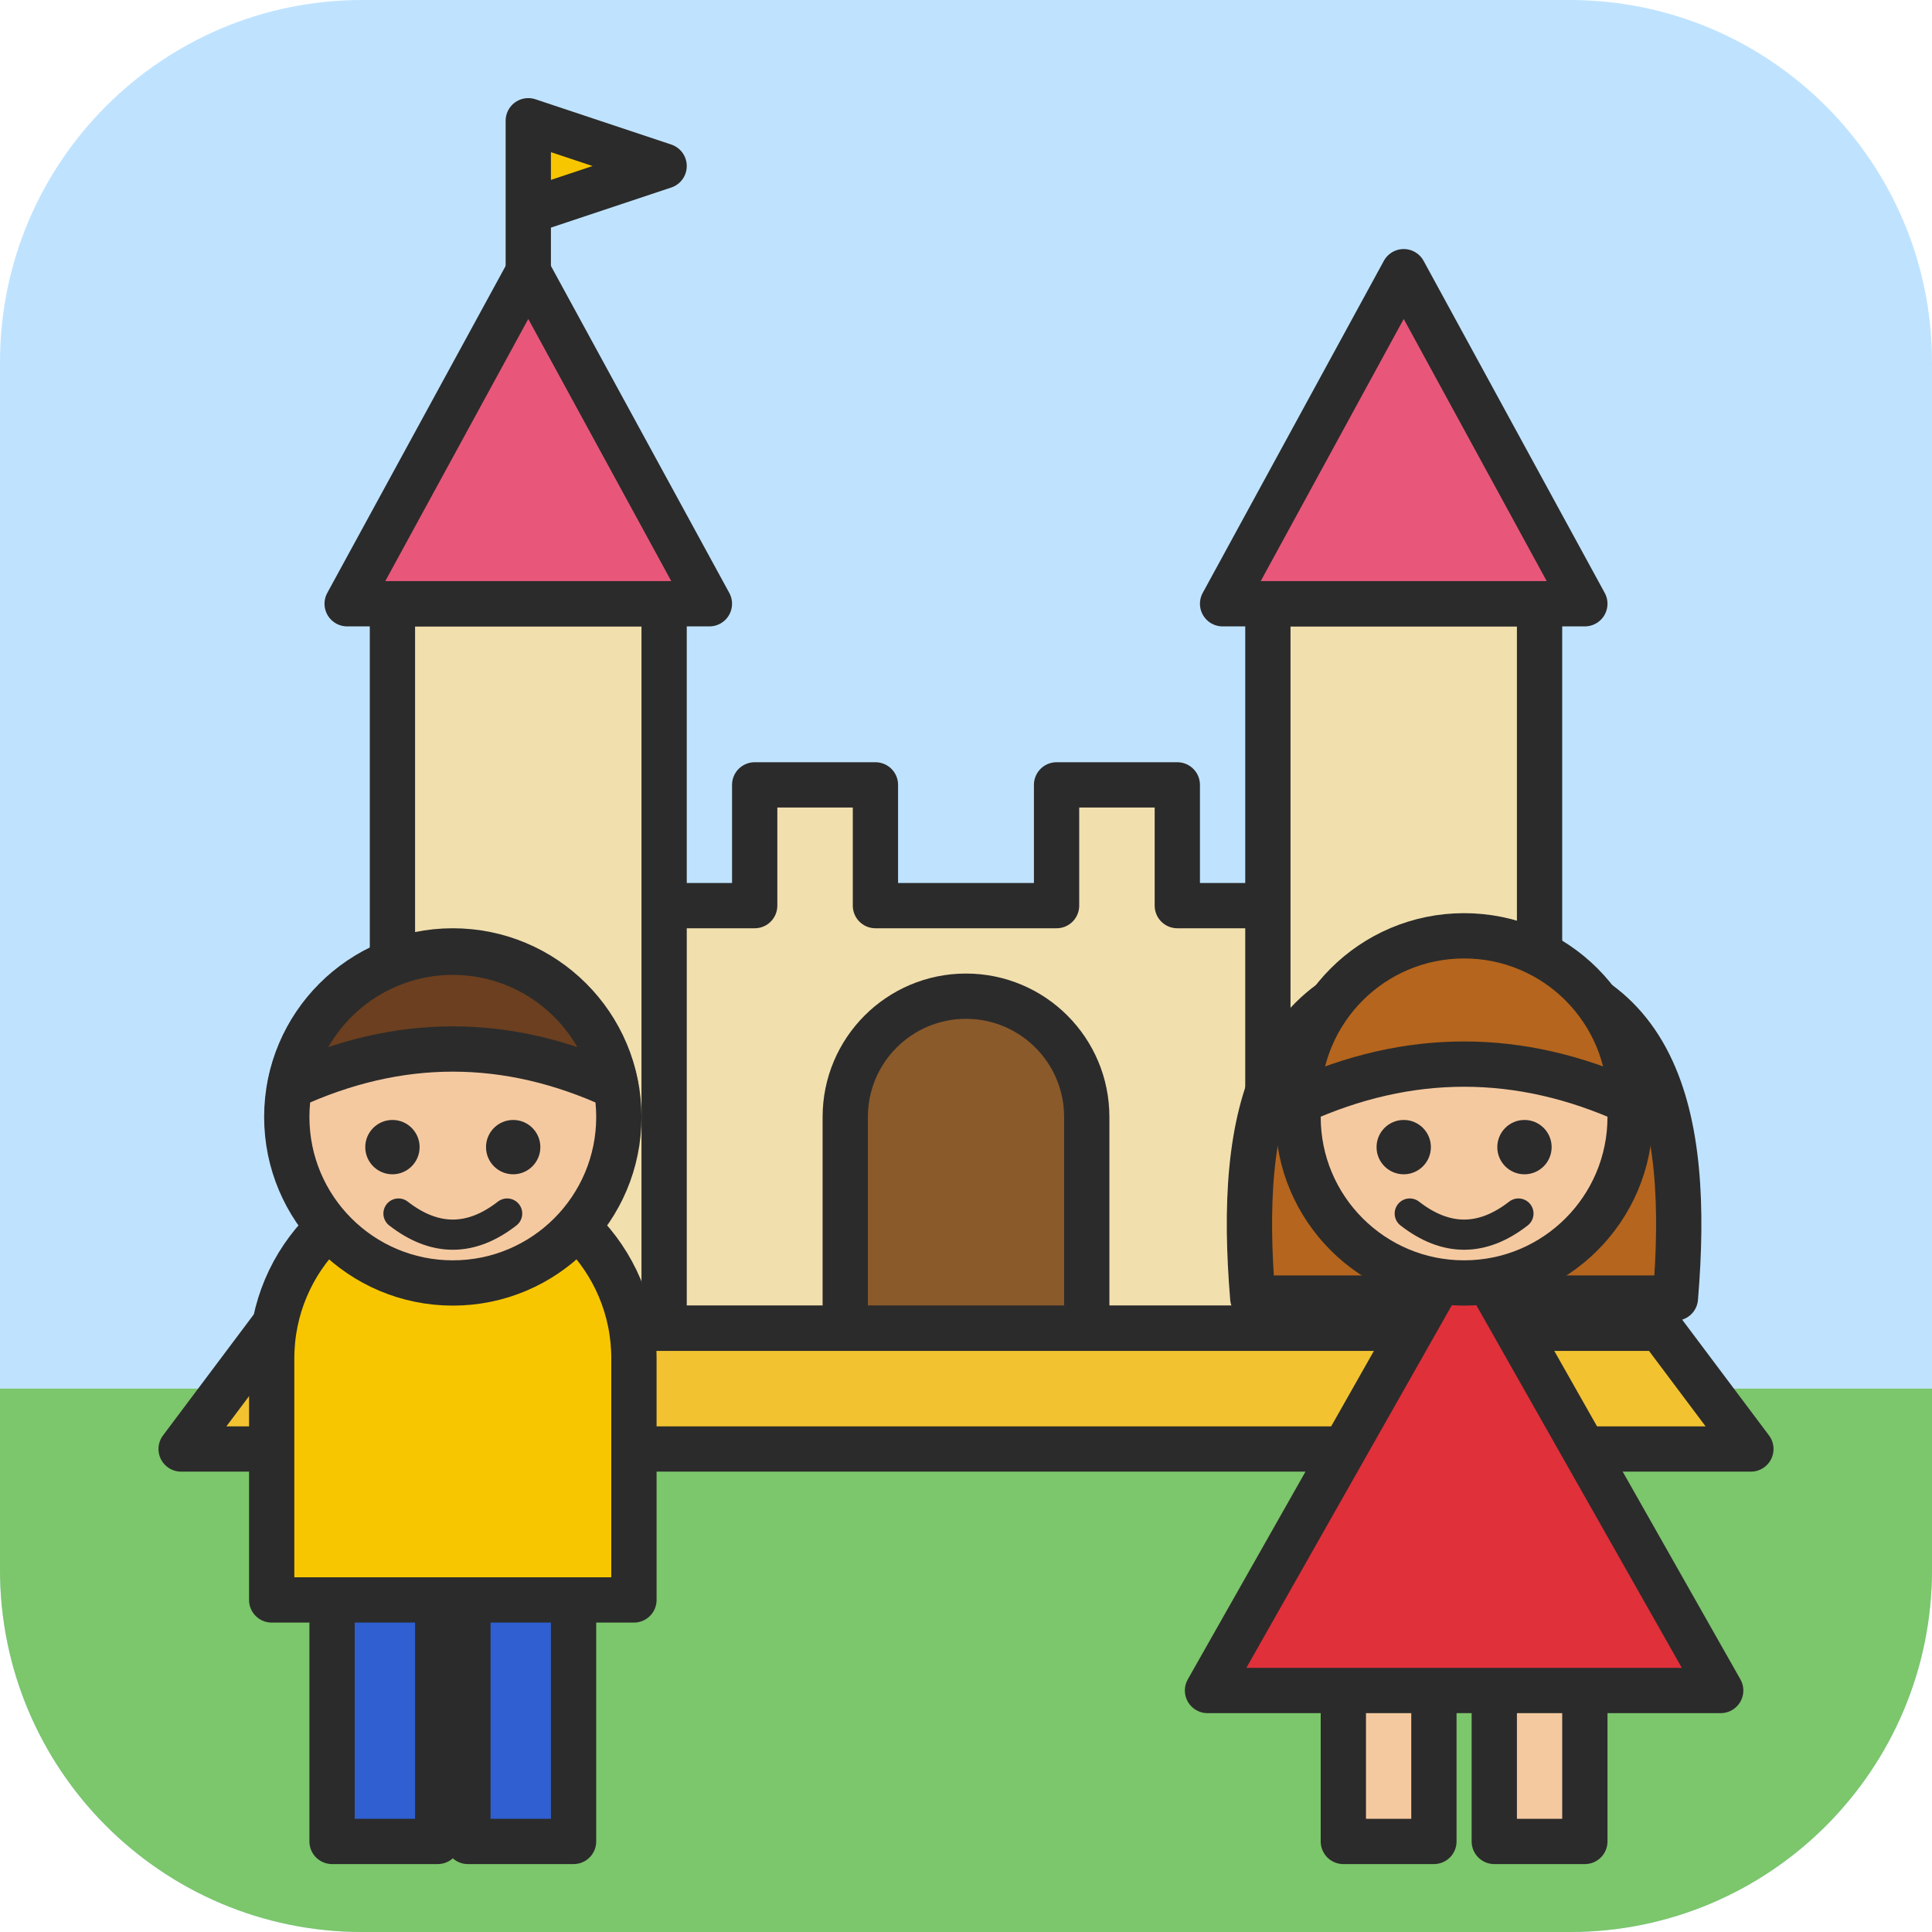
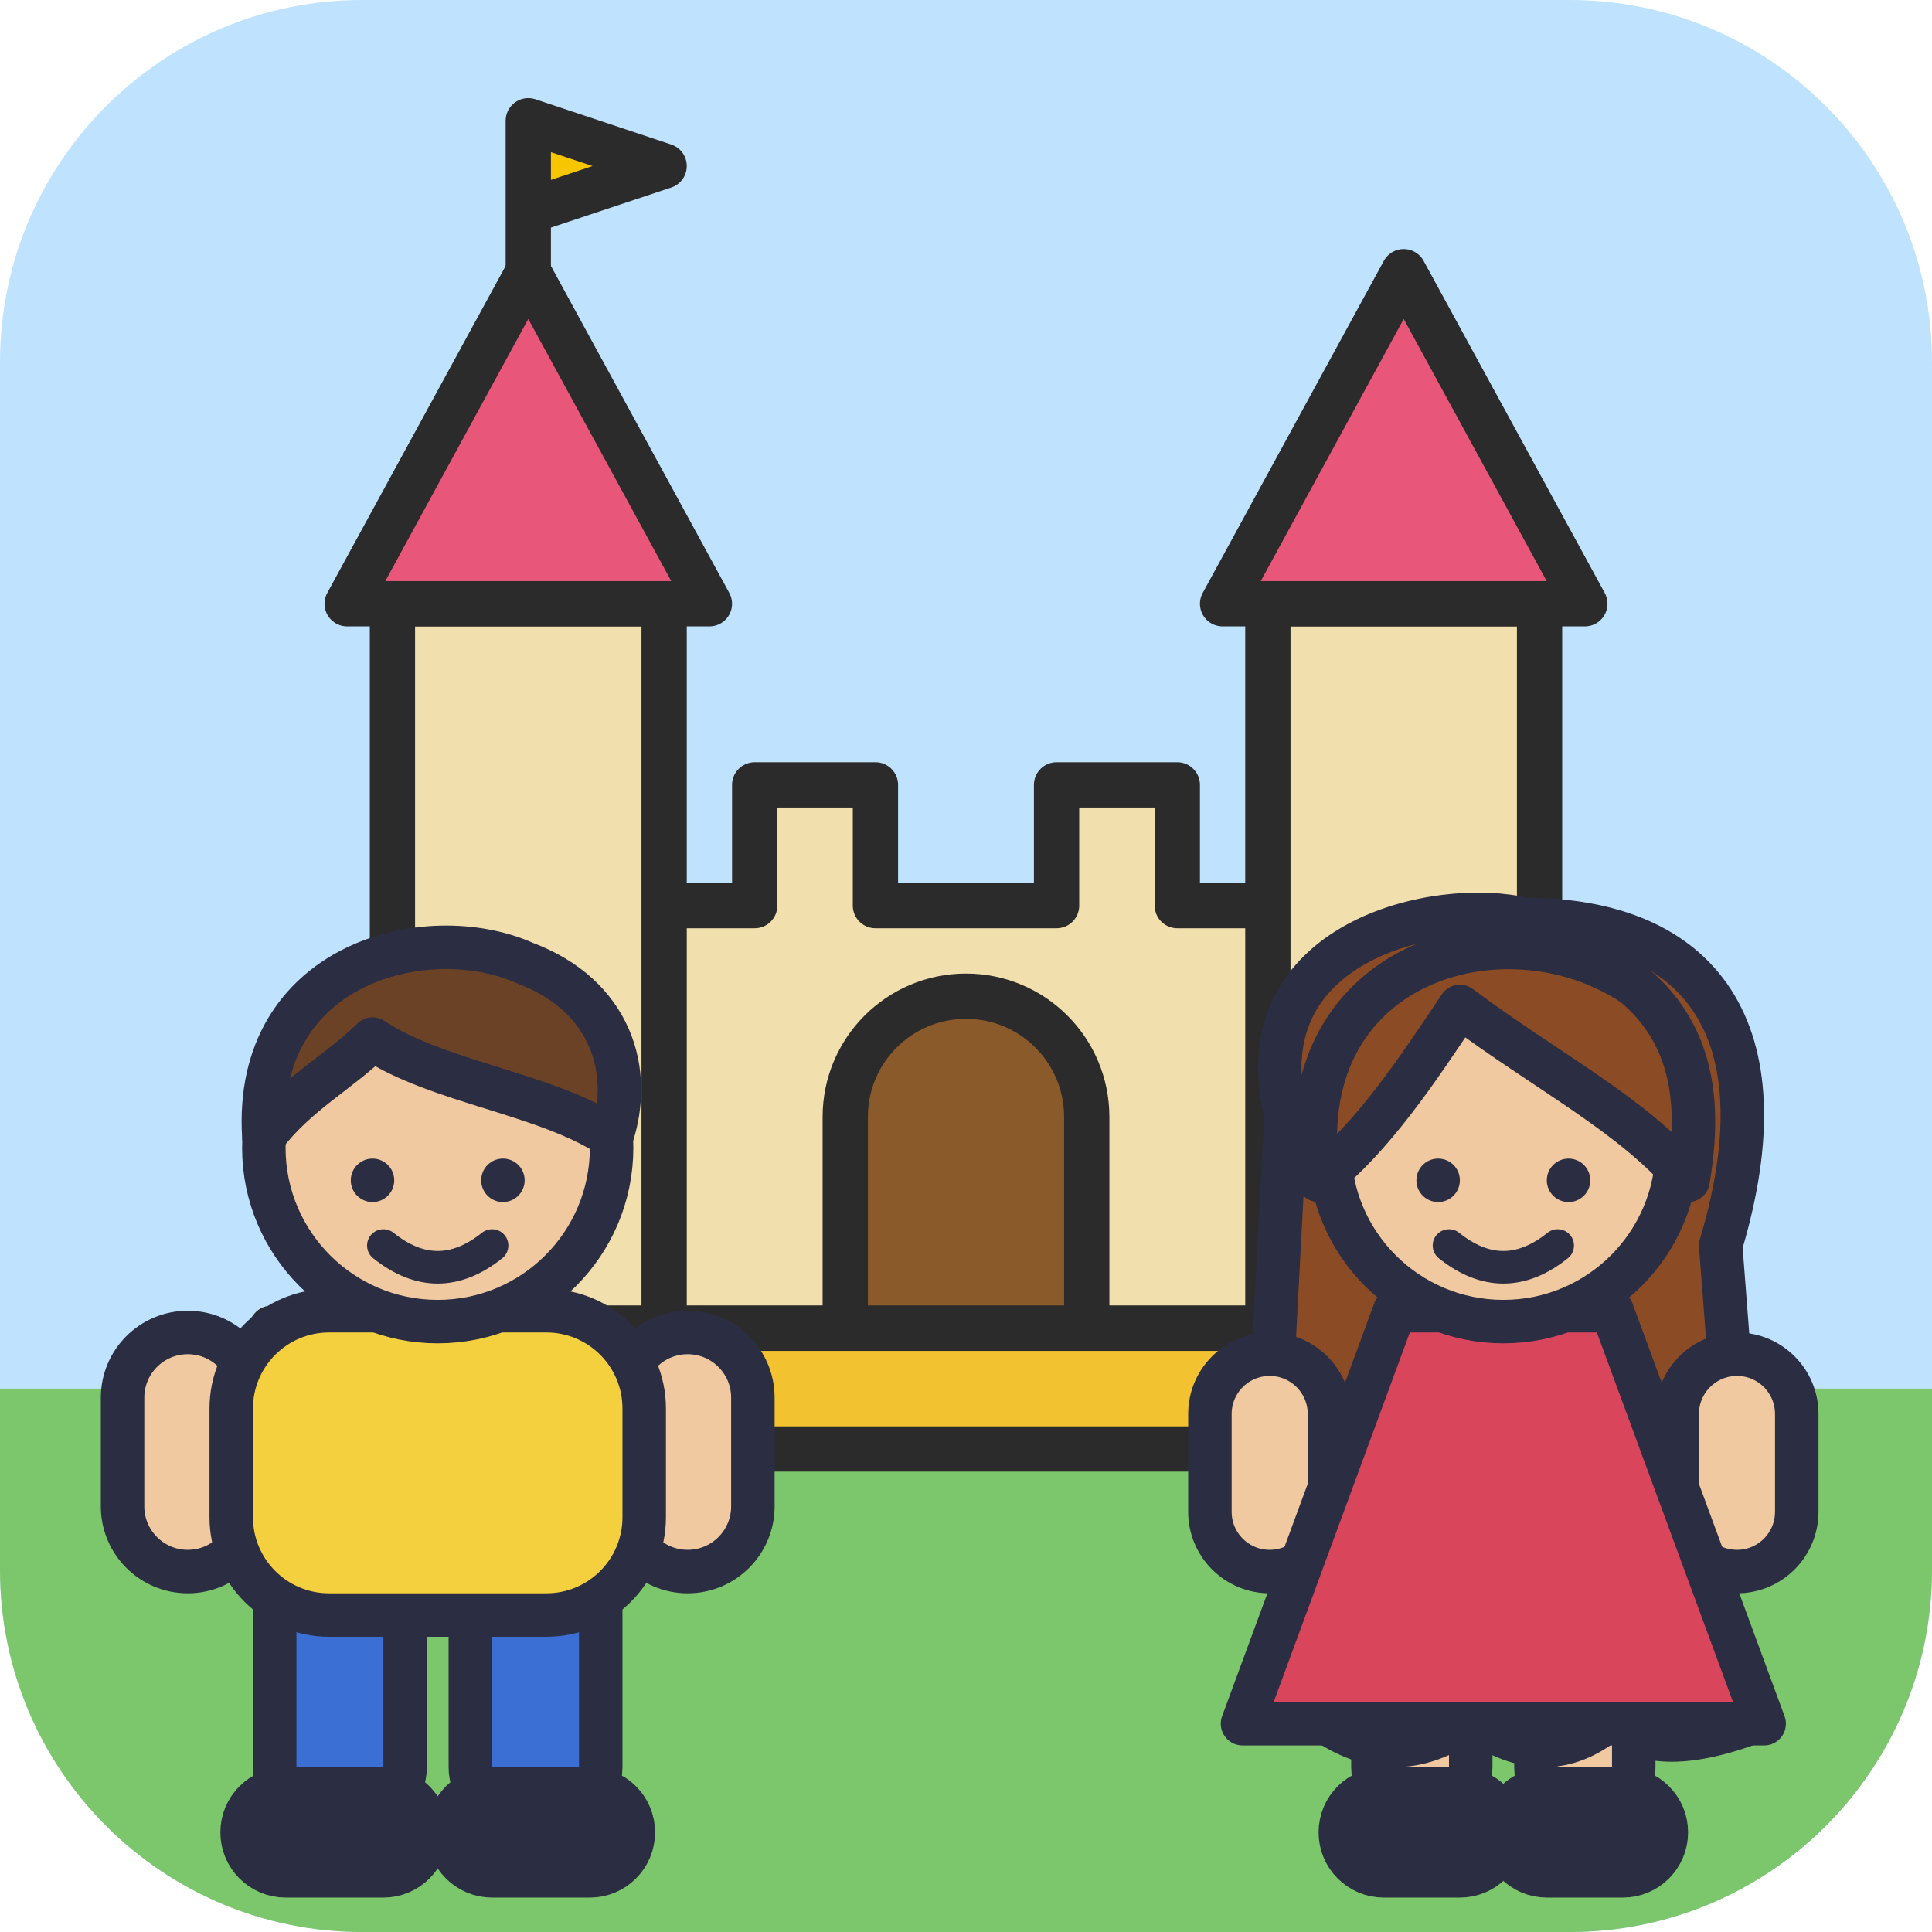
<svg xmlns="http://www.w3.org/2000/svg" viewBox="0 0 64 64">
  <defs>
    <clipPath id="tile">
      <rect width="64" height="64" rx="12" />
    </clipPath>
  </defs>
  <g clip-path="url(#tile)" stroke="#2b2b2b" stroke-width="1.5" stroke-linejoin="round" stroke-linecap="round">
    <rect width="64" height="64" fill="#bfe3ff" stroke="none" />
    <rect y="46" width="64" height="18" fill="#7cc66b" stroke="none" />
    <path d="M15 44 V26 H21 V30 H25 V26 H29 V30 H35 V26 H39 V30 H43 V26 H49 V44 Z" fill="#f1dfae" />
    <rect x="13" y="20" width="9" height="24" fill="#f1dfae" />
    <rect x="42" y="20" width="9" height="24" fill="#f1dfae" />
    <path d="M11.5 20 L17.5 9 L23.5 20 Z" fill="#e8577a" />
    <path d="M40.5 20 L46.5 9 L52.5 20 Z" fill="#e8577a" />
    <path d="M17.5 9 V4 M17.5 4 L22 5.5 L17.5 7" fill="#f7c600" />
    <path d="M28 44 V37 a4 4 0 0 1 8 0 V44 Z" fill="#8a5a2b" />
    <path d="M9 44 H55 L58 48 H6 Z" fill="#f2c230" />
-     <rect x="11" y="52" width="3.5" height="9" fill="#2f5fd0" />
-     <rect x="15.5" y="52" width="3.5" height="9" fill="#2f5fd0" />
-     <path d="M9 53 V45 a6 6 0 0 1 12 0 V53 Z" fill="#f7c600" />
-     <circle cx="15" cy="37" r="5.5" fill="#f5c9a0" />
-     <path d="M9.6 36 a5.5 5.5 0 0 1 10.8 0 Q15 33.5 9.6 36 Z" fill="#6b3f1f" />
-     <circle cx="13" cy="38" r="0.9" fill="#2b2b2b" stroke="none" />
-     <circle cx="17" cy="38" r="0.9" fill="#2b2b2b" stroke="none" />
-     <path d="M13.2 40.2 q1.8 1.4 3.6 0" fill="none" stroke-width="1" />
-     <rect x="44.5" y="54" width="3" height="7" fill="#f5c9a0" />
-     <rect x="49.5" y="54" width="3" height="7" fill="#f5c9a0" />
-     <path d="M48.5 32 c-6.5 0 -7.5 5 -7 11 h14 c0.5 -6 -0.5 -11 -7 -11 Z" fill="#b5651d" />
-     <path d="M48.5 41 L57 56 H40 Z" fill="#e0303a" />
-     <circle cx="48.5" cy="37" r="5.5" fill="#f5c9a0" />
-     <path d="M43 36.5 a5.5 5.5 0 0 1 11 0 Q48.5 34 43 36.5 Z" fill="#b5651d" />
-     <circle cx="46.5" cy="38" r="0.9" fill="#2b2b2b" stroke="none" />
-     <circle cx="50.5" cy="38" r="0.9" fill="#2b2b2b" stroke="none" />
-     <path d="M46.7 40.2 q1.8 1.4 3.6 0" fill="none" stroke-width="1" />
+   </g>
+   <g clip-path="url(#tile)">
+     <g transform="translate(-3.5 28.3) scale(0.36)" stroke="#2b2d42" stroke-width="4" stroke-linejoin="round" stroke-linecap="round">
+       <rect x="35" y="64" width="12" height="24" rx="4" fill="#3b6fd4" />
+       <rect x="53" y="64" width="12" height="24" rx="4" fill="#3b6fd4" />
+       <rect x="32" y="86" width="17" height="8" rx="4" fill="#2b2d42" />
+       <rect x="51" y="86" width="17" height="8" rx="4" fill="#2b2d42" />
+       <rect x="21" y="44" width="12" height="22" rx="6" fill="#f1c9a0" />
+       <rect x="67" y="44" width="12" height="22" rx="6" fill="#f1c9a0" />
+       <rect x="31" y="42" width="38" height="28" rx="9" fill="#f4d03f" />
+       <circle cx="50" cy="27" r="16" fill="#f1c9a0" />
+       <path d="M34 26 C33 10 49 6 58 10 C66 13 68 20 66 26 C60 22 50 21 44 17 C41 20 37 22 34 26 Z" fill="#6b4226" />
+       <circle cx="44" cy="30" r="2" fill="#2b2d42" stroke="none" />
+       <circle cx="56" cy="30" r="2" fill="#2b2d42" stroke="none" />
+       <path d="M45 36 Q50 40 55 36" fill="none" stroke-width="3" />
+     </g>
+     <g transform="translate(31.8 28.3) scale(0.36)" stroke="#2b2d42" stroke-width="4" stroke-linejoin="round" stroke-linecap="round">
+       <path d="M30 24 C26 8 44 4 52 6 C68 6 76 16 70 36 L72 62 C66 68 34 68 28 62 Z" fill="#8a4b25" />
+       <rect x="38" y="70" width="9" height="18" rx="4" fill="#f1c9a0" />
+       <rect x="53" y="70" width="9" height="18" rx="4" fill="#f1c9a0" />
+       <rect x="35" y="86" width="15" height="8" rx="4" fill="#2b2d42" />
+       <rect x="50" y="86" width="15" height="8" rx="4" fill="#2b2d42" />
+       <rect x="23" y="46" width="11" height="20" rx="5.5" fill="#f1c9a0" />
+       <rect x="66" y="46" width="11" height="20" rx="5.5" fill="#f1c9a0" />
+       <path d="M40 42 L60 42 L74 80 L26 80 Z" fill="#d9455a" />
+       <path d="M33 80 Q40 85 47 80 Q54 85 60 80 Q64 84 74 80" fill="none" stroke-width="3" />
+       <circle cx="50" cy="27" r="16" fill="#f1c9a0" />
+       <path d="M33 30 C30 10 50 4 62 12 C68 17 68 24 67 30 C62 24 54 20 46 14 C42 20 38 26 33 30 Z" fill="#8a4b25" />
+       <circle cx="44" cy="30" r="2" fill="#2b2d42" stroke="none" />
+       <circle cx="56" cy="30" r="2" fill="#2b2d42" stroke="none" />
+       <path d="M45 36 Q50 40 55 36" fill="none" stroke-width="3" />
+     </g>
  </g>
</svg>
